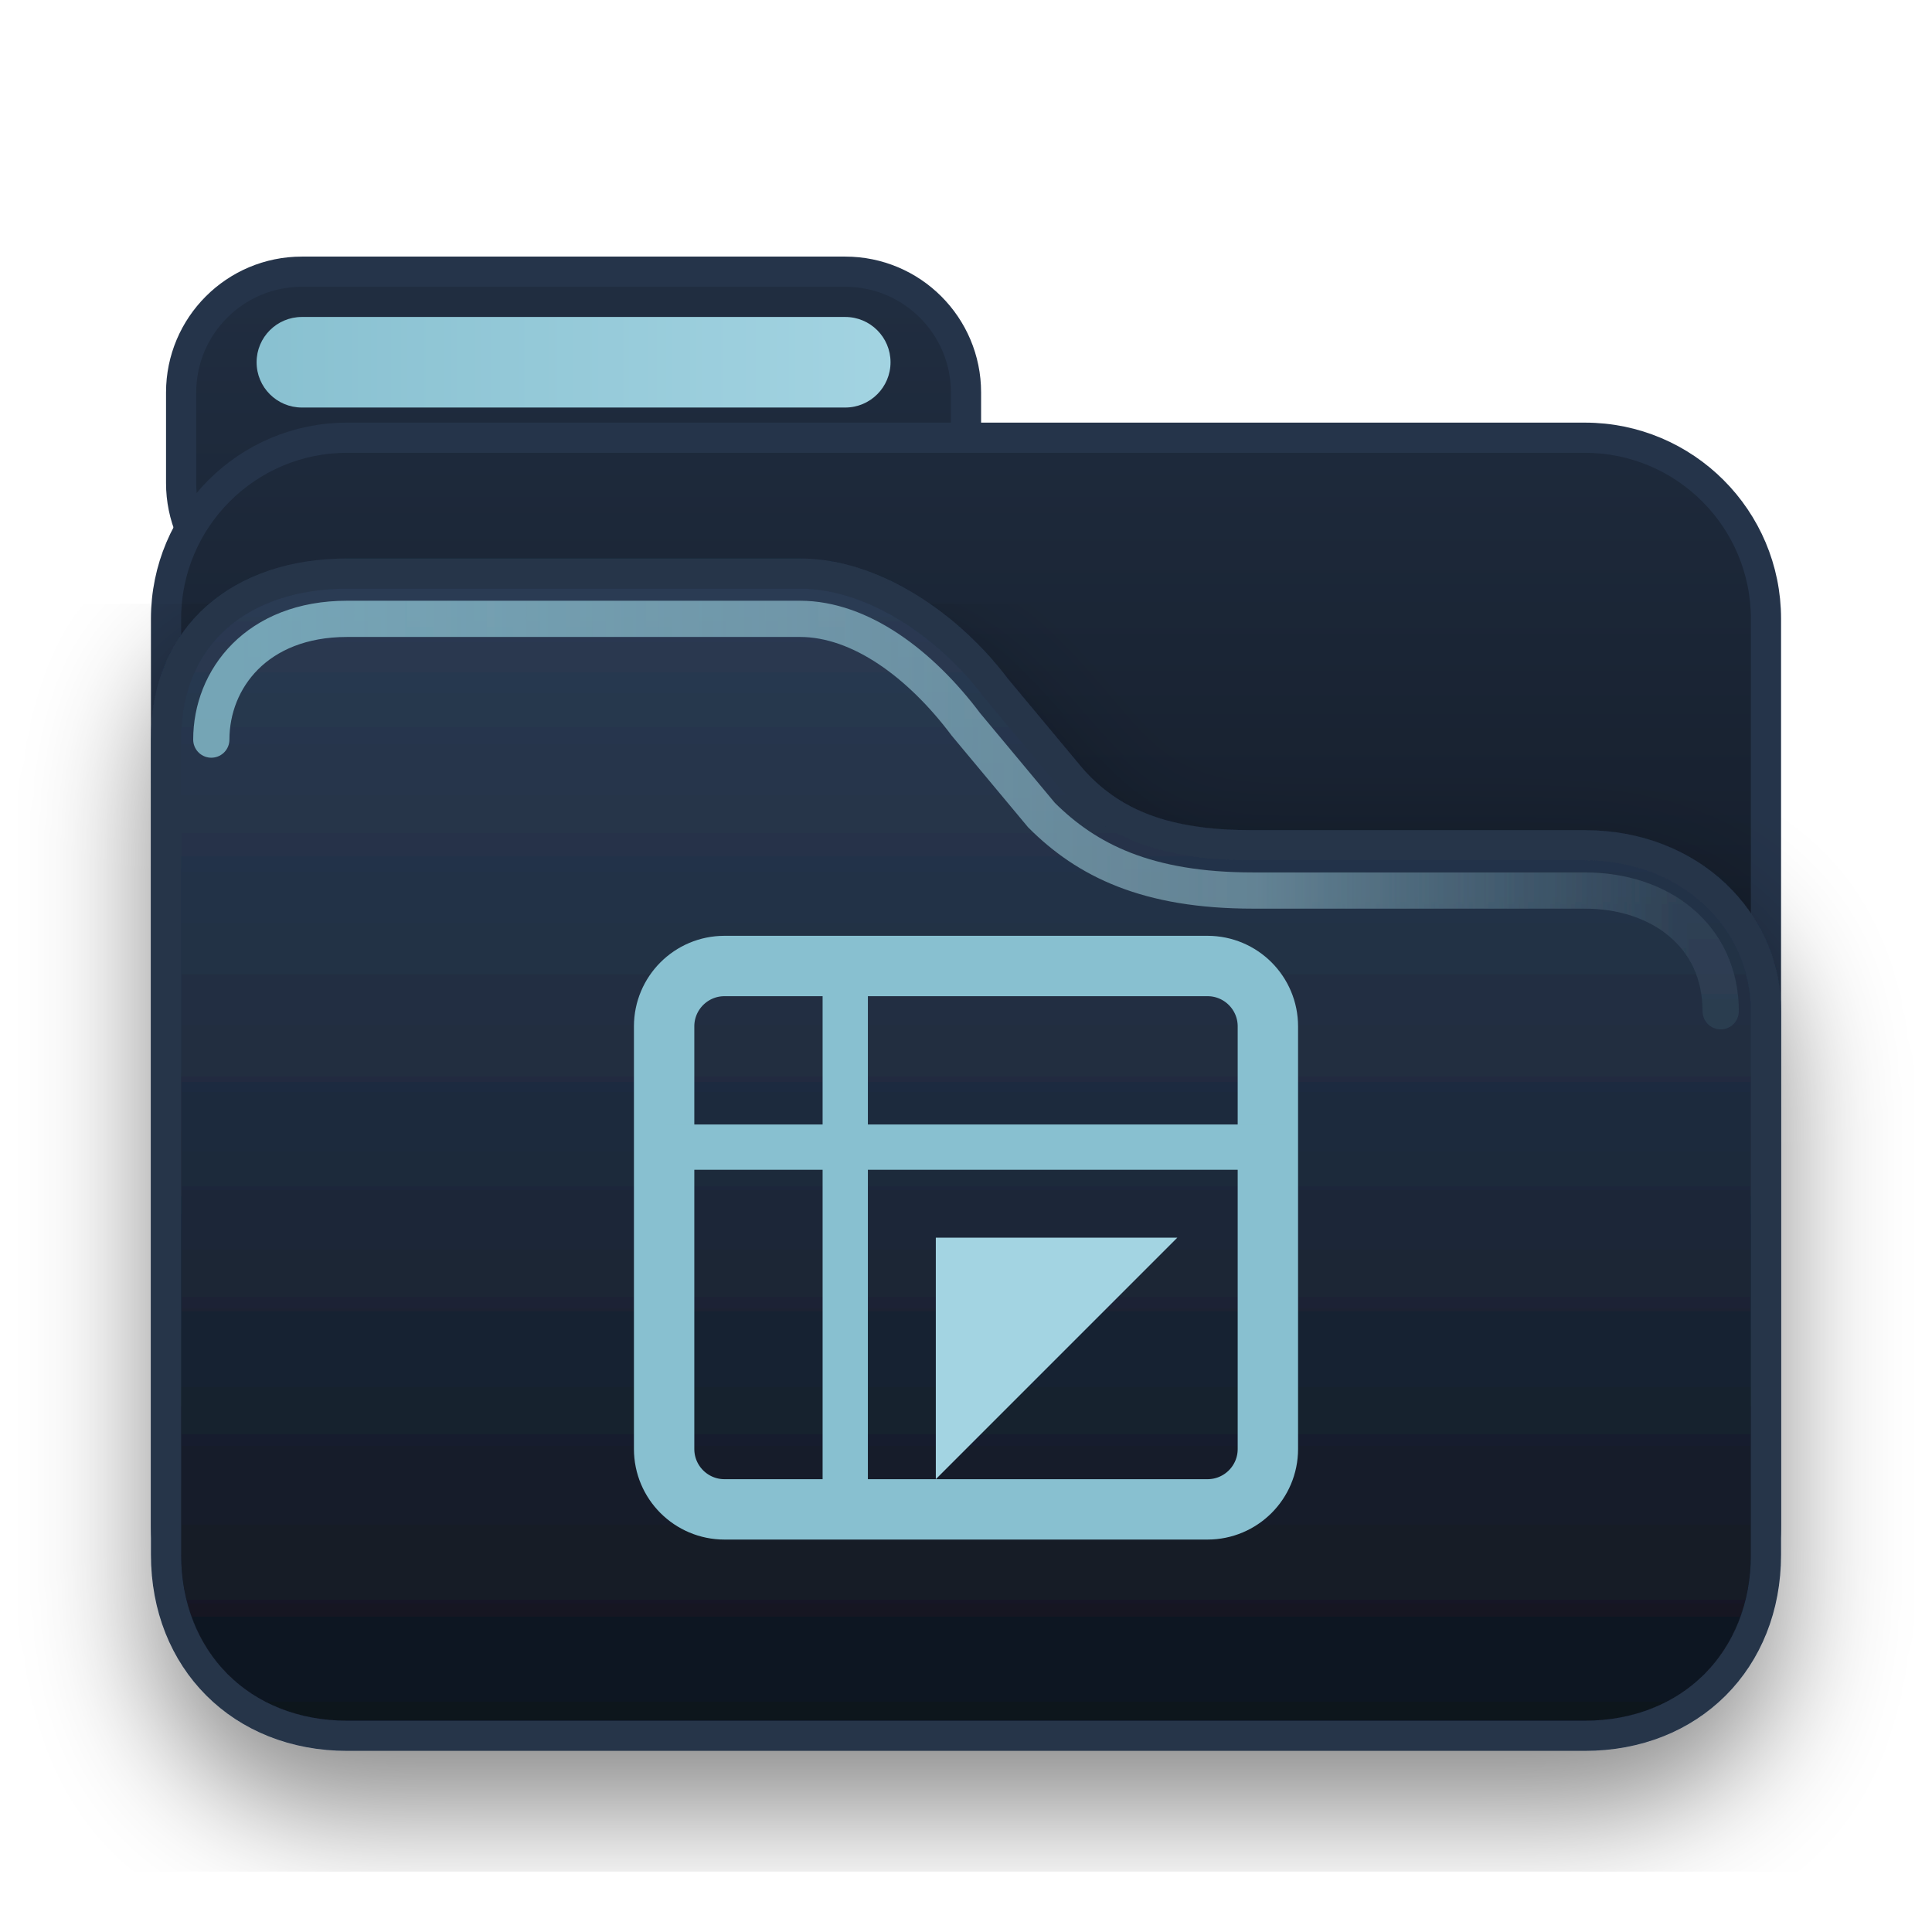
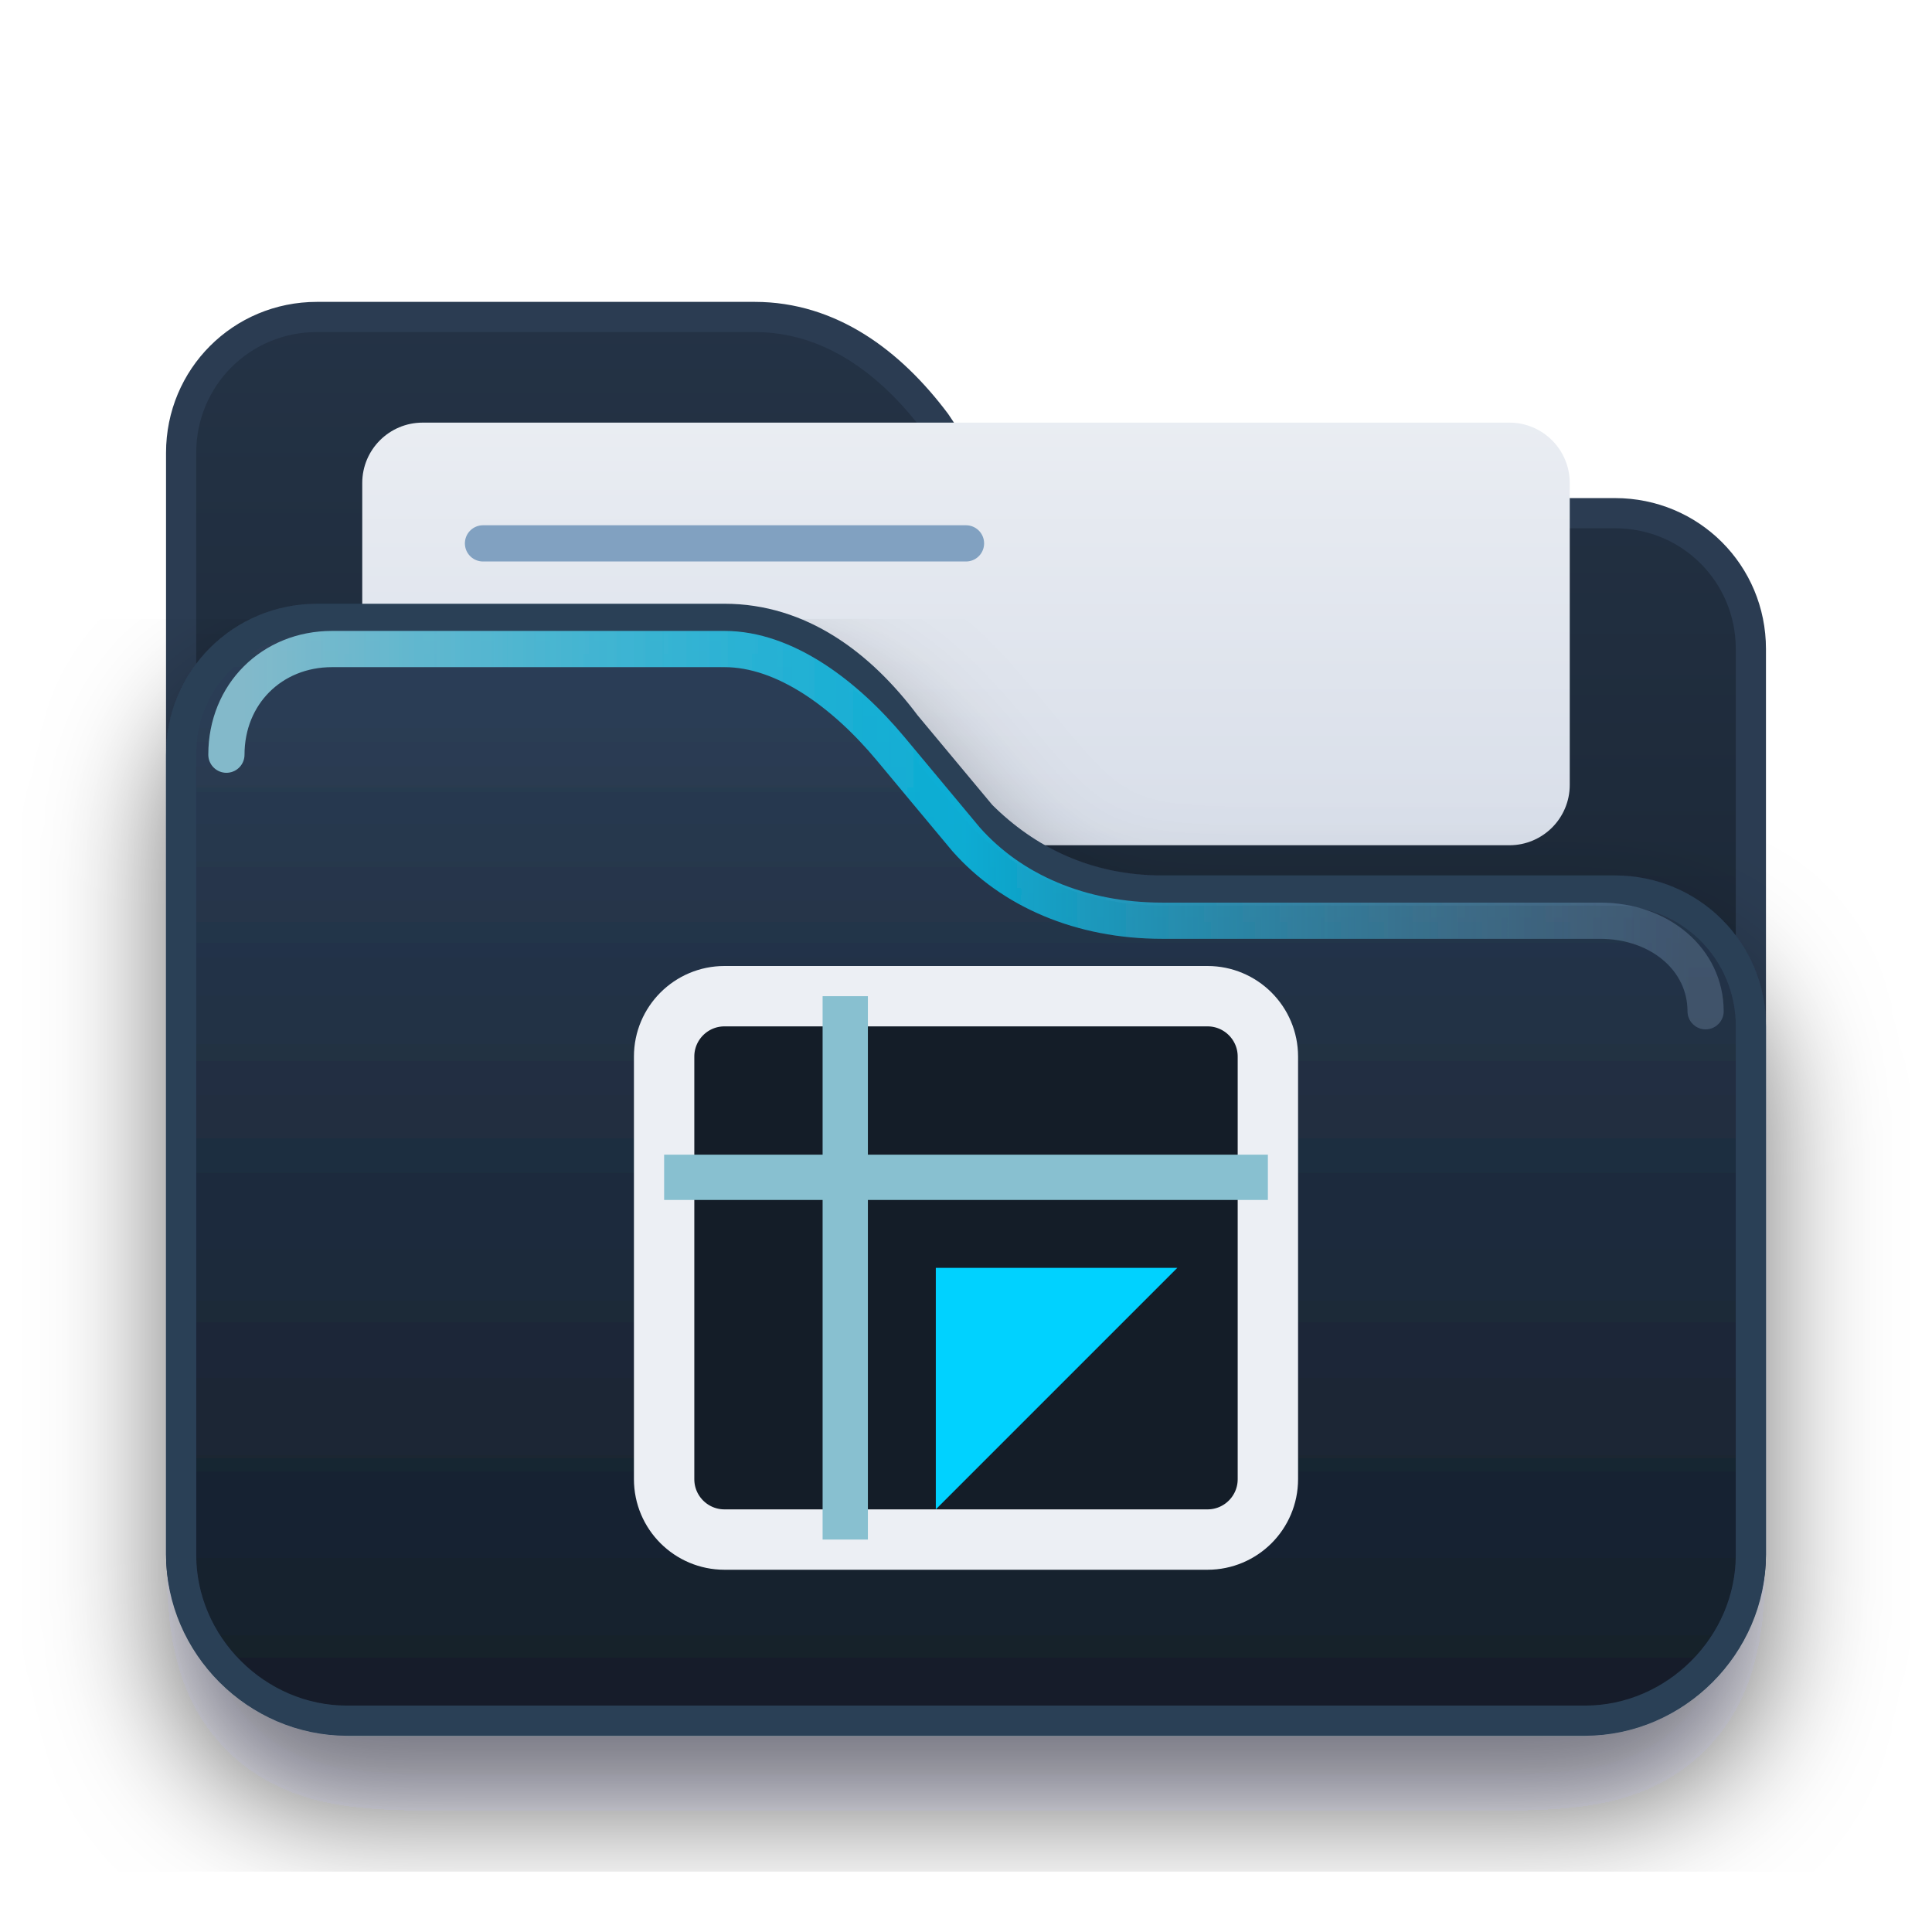
<svg xmlns="http://www.w3.org/2000/svg" width="64" height="64" viewBox="0 0 64 64" fill="none">
  <defs>
-     <linearGradient id="backGrad" x1="32" y1="10" x2="32" y2="56" gradientUnits="userSpaceOnUse">
-       <stop offset="0%" stop-color="#202D40" />
-       <stop offset="100%" stop-color="#090D14" />
+     <linearGradient id="backGrad" x1="32" y1="10" x2="32" y2="54" gradientUnits="userSpaceOnUse">
+       <stop offset="0%" stop-color="#243346" />
+       <stop offset="100%" stop-color="#141D28" />
    </linearGradient>
-     <linearGradient id="pillGrad" x1="8" y1="11" x2="30" y2="11" gradientUnits="userSpaceOnUse">
-       <stop offset="0%" stop-color="#88C0D0" />
-       <stop offset="100%" stop-color="#A3D4E2" />
+     <linearGradient id="paperGrad" x1="32" y1="12" x2="32" y2="28" gradientUnits="userSpaceOnUse">
+       <stop offset="0%" stop-color="#ECEFF4" />
+       <stop offset="100%" stop-color="#D8DEE9" />
    </linearGradient>
    <linearGradient id="flapGrad" x1="32" y1="20" x2="32" y2="58" gradientUnits="userSpaceOnUse">
-       <stop offset="0%" stop-color="#2A3A52" />
-       <stop offset="40%" stop-color="#202D40" />
-       <stop offset="100%" stop-color="#0E141D" />
+       <stop offset="0%" stop-color="#2E415A" />
+       <stop offset="35%" stop-color="#223145" />
+       <stop offset="100%" stop-color="#141D28" />
    </linearGradient>
-     <linearGradient id="specularGrad" x1="8" y1="21" x2="56" y2="21" gradientUnits="userSpaceOnUse">
-       <stop offset="0%" stop-color="#88C0D0" stop-opacity="0.8" />
-       <stop offset="70%" stop-color="#A3D4E2" stop-opacity="0.5" />
-       <stop offset="100%" stop-color="#88C0D0" stop-opacity="0.1" />
+     <linearGradient id="specularGrad" x1="8" y1="22" x2="56" y2="22" gradientUnits="userSpaceOnUse">
+       <stop offset="0%" stop-color="#88C0D0" stop-opacity="0.95" />
+       <stop offset="50%" stop-color="#00D2FF" stop-opacity="0.75" />
+       <stop offset="100%" stop-color="#81A1C1" stop-opacity="0.30" />
    </linearGradient>
    <filter id="flapShadow" x="0" y="18" width="64" height="44" filterUnits="userSpaceOnUse">
-       <feDropShadow dx="0" dy="2" stdDeviation="2" flood-color="#000000" flood-opacity="0.45" />
+       <feDropShadow dx="0" dy="2.5" stdDeviation="2" flood-color="#040609" flood-opacity="0.55" />
    </filter>
  </defs>
-   <rect x="6" y="9" width="26" height="11" rx="4" fill="url(#backGrad)" stroke="#25344A" stroke-width="1" />
-   <rect x="8.5" y="10.5" width="21" height="3" rx="1.5" fill="url(#pillGrad)" />
-   <rect x="5.5" y="14.5" width="53" height="42" rx="6" fill="url(#backGrad)" stroke="#25344A" stroke-width="1" />
+   <path d="M 6 15 C 6 12.5 8 10.5 10.5 10.5 L 25 10.5 C 27.5 10.5 29.5 12 31 14 L 33 17 L 53.5 17 C 56 17 58 19 58 21.5 L 58 51.5 C 58 54 56 56 53.5 56 L 10.5 56 C 8 56 6 54 6 51.5 Z" fill="url(#backGrad)" stroke="#2B3C52" stroke-width="1" />
+   <rect x="12" y="14" width="40" height="14" rx="2" fill="url(#paperGrad)" />
+   <line x1="16" y1="18" x2="32" y2="18" stroke="#81A1C1" stroke-width="1.2" stroke-linecap="round" />
+   <line x1="16" y1="21.5" x2="26" y2="21.5" stroke="#88C0D0" stroke-width="1.2" stroke-linecap="round" />
  <g filter="url(#flapShadow)">
-     <path d="M 5.5 24.5 C 5.5 21 8 19 11.5 19 L 26.5 19 C 29 19 31.5 20.8 33 22.8 L 35.5 25.8 C 37 27.5 39 28 41.5 28 L 52.5 28 C 56 28 58.5 30.5 58.5 33.5 L 58.5 51.5 C 58.5 55 56 57.5 52.5 57.5 L 11.5 57.5 C 8 57.5 5.5 55 5.5 51.5 Z" fill="url(#flapGrad)" stroke="#25344A" stroke-width="1" />
-     <path d="M 7 24.5 C 7 22.5 8.5 20.5 11.5 20.5 L 26.5 20.5 C 28.5 20.5 30.5 22 32 24 L 34.5 27 C 36 28.5 38 29.5 41.5 29.5 L 52.5 29.5 C 55 29.5 57 31 57 33.5" stroke="url(#specularGrad)" stroke-width="1.2" stroke-linecap="round" />
+     <path d="M 6 25 C 6 22.5 8 20.5 10.5 20.5 L 24 20.5 C 26.5 20.5 28.5 22 30 24 L 32.5 27 C 34 28.5 36 29.5 38.5 29.5 L 53.5 29.5 C 56 29.5 58 31.5 58 34 L 58 51.5 C 58 54.5 55.5 57 52.5 57 L 11.5 57 C 8.5 57 6 54.5 6 51.5 Z" fill="url(#flapGrad)" stroke="#2C3F57" stroke-width="1" />
+     <path d="M 7.5 25 C 7.5 23 9 21.5 11 21.5 L 24 21.5 C 26 21.5 28 23 29.5 24.8 L 32 27.8 C 33.5 29.5 35.8 30.5 38.5 30.5 L 53 30.5 C 55 30.5 56.5 31.8 56.5 33.5" stroke="url(#specularGrad)" stroke-width="1.2" stroke-linecap="round" />
  </g>
-   <rect x="22" y="32" width="20" height="18" rx="2" stroke="#88C0D0" stroke-width="2" fill="none" />
-   <line x1="22" y1="38" x2="42" y2="38" stroke="#88C0D0" stroke-width="1.5" />
-   <line x1="28" y1="32" x2="28" y2="50" stroke="#88C0D0" stroke-width="1.5" />
-   <polygon points="31,41 39,41 31,49" fill="#A3D4E2" />
+   <rect x="22" y="33" width="20" height="18" rx="2" stroke="#ECEFF4" stroke-width="2" fill="#141D28" />
+   <line x1="22" y1="39" x2="42" y2="39" stroke="#88C0D0" stroke-width="1.5" />
+   <line x1="28" y1="33" x2="28" y2="51" stroke="#88C0D0" stroke-width="1.5" />
+   <polygon points="31,42 39,42 31,50" fill="#00D2FF" />
</svg>
